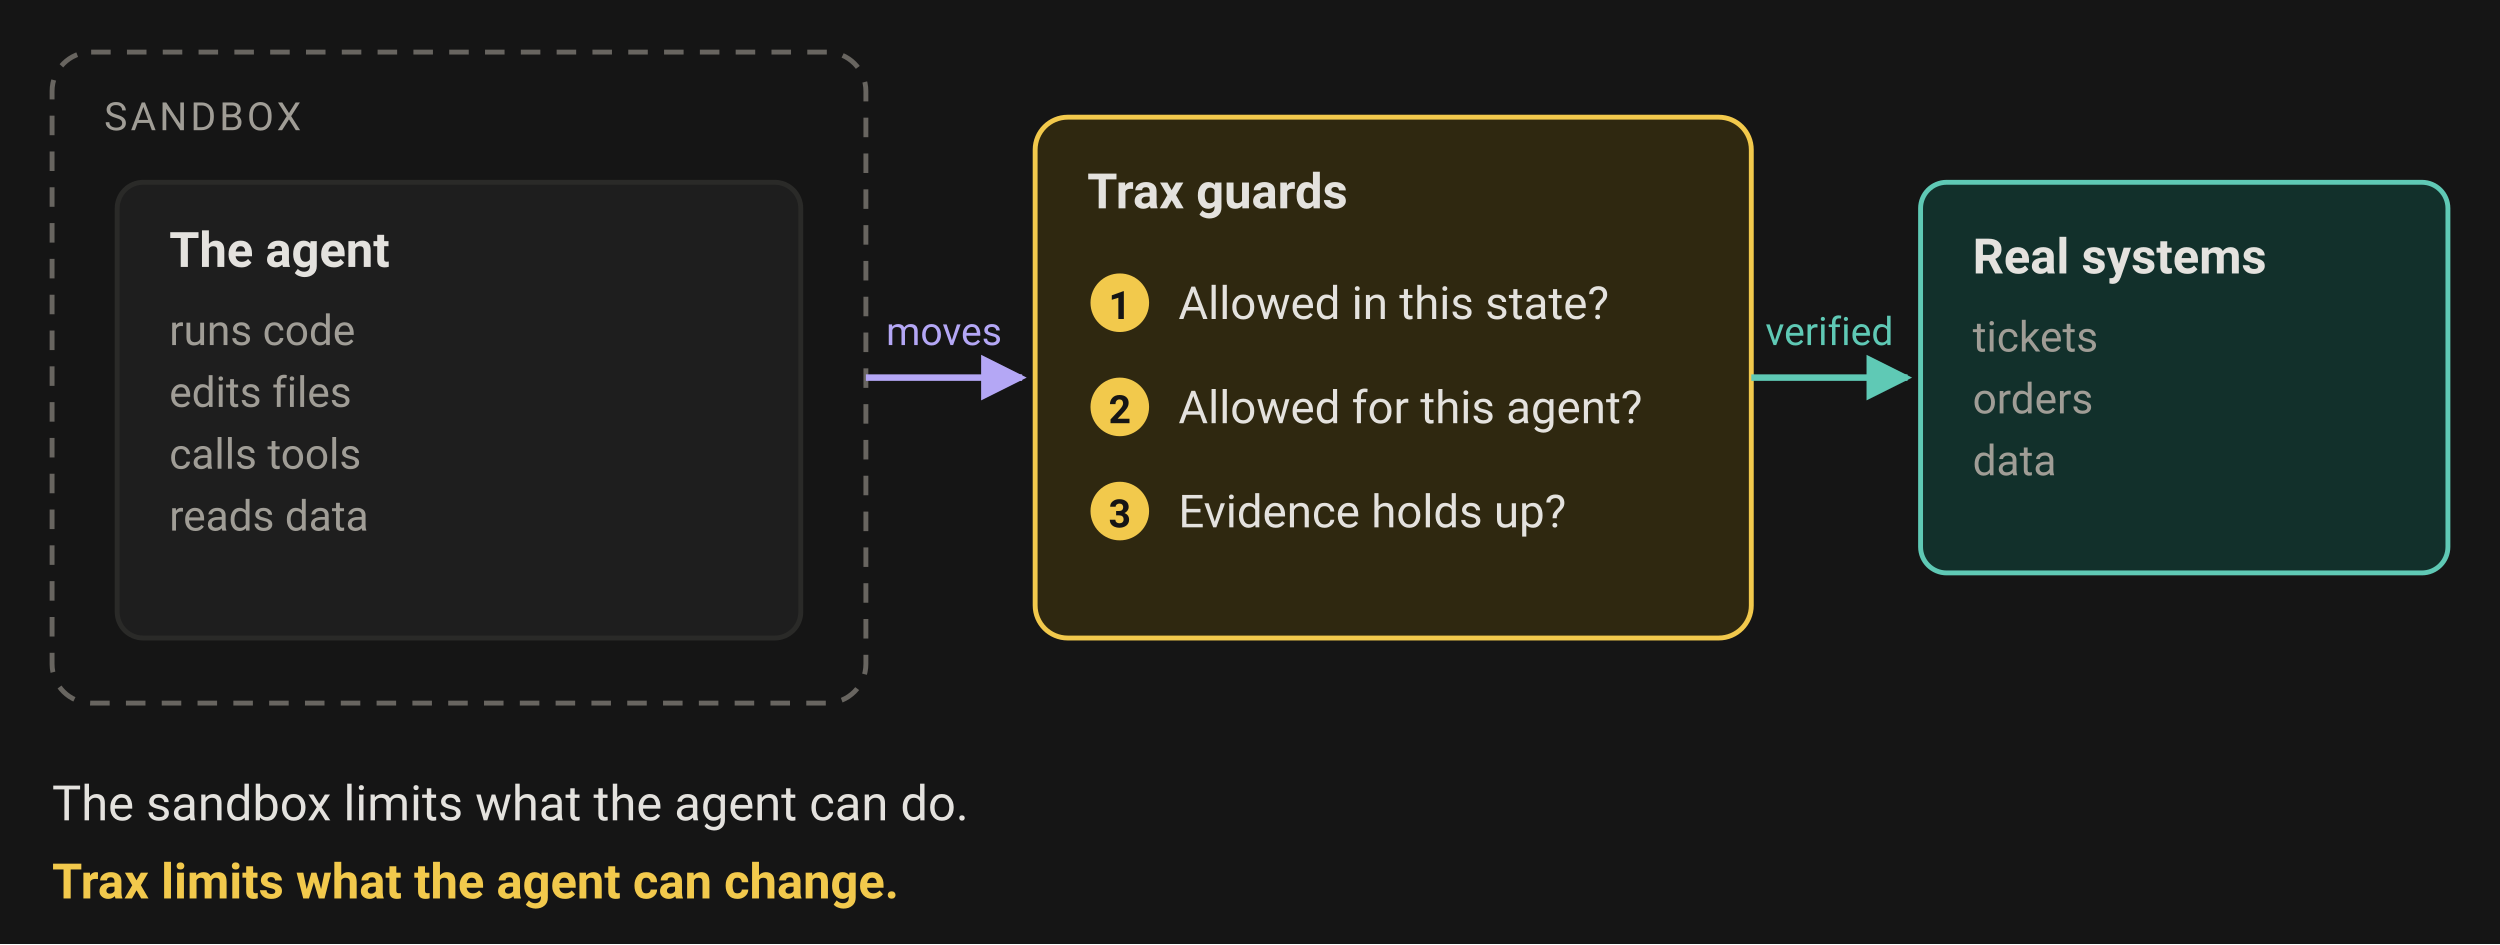
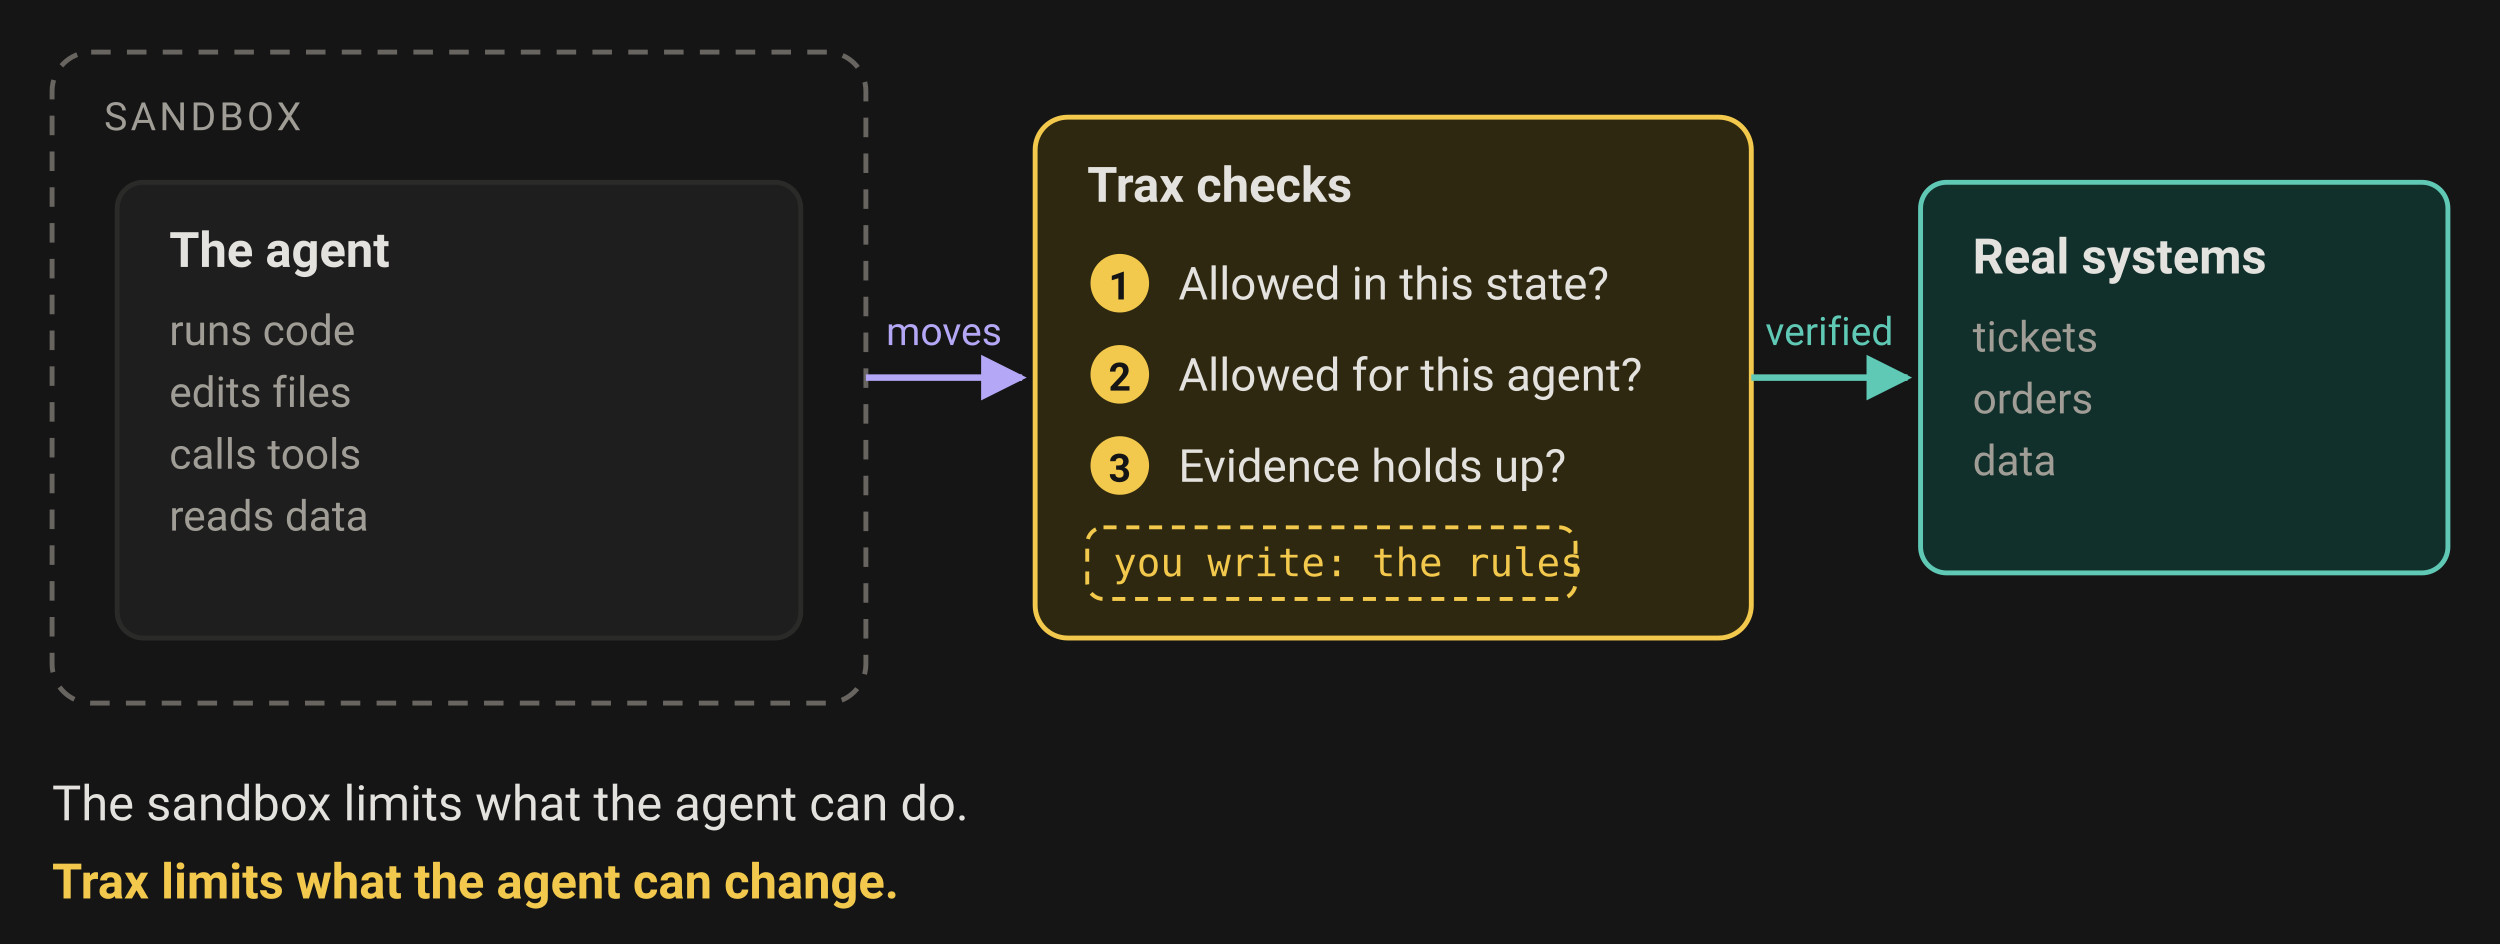
<svg xmlns="http://www.w3.org/2000/svg" viewBox="0 0 768 290" width="768" height="290" role="img" aria-labelledby="title">
  <defs>
    <marker id="ab4a7f5" viewBox="0 0 10 10" refX="9" refY="5" markerWidth="7" markerHeight="7" orient="auto-start-reverse">
      <path d="M0,0 L10,5 L0,10 z" fill="#b4a7f5" />
    </marker>
    <marker id="a5fc9b5" viewBox="0 0 10 10" refX="9" refY="5" markerWidth="7" markerHeight="7" orient="auto-start-reverse">
      <path d="M0,0 L10,5 L0,10 z" fill="#5fc9b5" />
    </marker>
  </defs>
  <rect width="768" height="290" fill="#151515" />
  <rect x="16" y="16" width="250" height="200" rx="12" fill="none" stroke="#686560" stroke-width="1.5" stroke-dasharray="6 5" />
  <text x="32" y="40" style="font-family:ui-sans-serif, system-ui, -apple-system, 'Segoe UI', Roboto, sans-serif;font-size:12px;font-weight:400;fill:#a09d96;letter-spacing:1px">SANDBOX</text>
  <rect x="36" y="56" width="210" height="140" rx="8" fill="#1e1e1e" stroke="#2a2a28" stroke-width="1.5" />
  <text x="52" y="82" style="font-family:ui-sans-serif, system-ui, -apple-system, 'Segoe UI', Roboto, sans-serif;font-size:15px;font-weight:600;fill:#e4e2de">The agent</text>
  <text x="52" y="106" style="font-family:ui-sans-serif, system-ui, -apple-system, 'Segoe UI', Roboto, sans-serif;font-size:13px;font-weight:400;fill:#a09d96">runs code</text>
  <text x="52" y="125" style="font-family:ui-sans-serif, system-ui, -apple-system, 'Segoe UI', Roboto, sans-serif;font-size:13px;font-weight:400;fill:#a09d96">edits files</text>
  <text x="52" y="144" style="font-family:ui-sans-serif, system-ui, -apple-system, 'Segoe UI', Roboto, sans-serif;font-size:13px;font-weight:400;fill:#a09d96">calls tools</text>
  <text x="52" y="163" style="font-family:ui-sans-serif, system-ui, -apple-system, 'Segoe UI', Roboto, sans-serif;font-size:13px;font-weight:400;fill:#a09d96">reads data</text>
  <path d="M266,116 L314,116" fill="none" stroke="#b4a7f5" stroke-width="2" marker-end="url(#ab4a7f5)" />
  <text x="290" y="106" text-anchor="middle" style="font-family:ui-sans-serif, system-ui, -apple-system, 'Segoe UI', Roboto, sans-serif;font-size:12px;font-weight:400;fill:#b4a7f5">moves</text>
  <rect x="318" y="36" width="220" height="160" rx="10" fill="#2f2810" stroke="#f2c94c" stroke-width="1.5" />
-   <text x="334" y="64" style="font-family:ui-sans-serif, system-ui, -apple-system, 'Segoe UI', Roboto, sans-serif;font-size:15px;font-weight:600;fill:#e4e2de">Trax guards</text>
-   <circle cx="344" cy="93" r="9" fill="#f2c94c" />
-   <text x="344" y="98" text-anchor="middle" style="font-family:ui-sans-serif, system-ui, -apple-system, 'Segoe UI', Roboto, sans-serif;font-size:12px;font-weight:600;fill:#151515">1</text>
-   <text x="362" y="98" style="font-family:ui-sans-serif, system-ui, -apple-system, 'Segoe UI', Roboto, sans-serif;font-size:14px;font-weight:400;fill:#e4e2de">Allowed in this state?</text>
-   <circle cx="344" cy="125" r="9" fill="#f2c94c" />
-   <text x="344" y="130" text-anchor="middle" style="font-family:ui-sans-serif, system-ui, -apple-system, 'Segoe UI', Roboto, sans-serif;font-size:12px;font-weight:600;fill:#151515">2</text>
-   <text x="362" y="130" style="font-family:ui-sans-serif, system-ui, -apple-system, 'Segoe UI', Roboto, sans-serif;font-size:14px;font-weight:400;fill:#e4e2de">Allowed for this agent?</text>
-   <circle cx="344" cy="157" r="9" fill="#f2c94c" />
-   <text x="344" y="162" text-anchor="middle" style="font-family:ui-sans-serif, system-ui, -apple-system, 'Segoe UI', Roboto, sans-serif;font-size:12px;font-weight:600;fill:#151515">3</text>
-   <text x="362" y="162" style="font-family:ui-sans-serif, system-ui, -apple-system, 'Segoe UI', Roboto, sans-serif;font-size:14px;font-weight:400;fill:#e4e2de">Evidence holds up?</text>
+   <text x="334" y="62" style="font-family:ui-sans-serif, system-ui, -apple-system, 'Segoe UI', Roboto, sans-serif;font-size:15px;font-weight:600;fill:#e4e2de">Trax checks</text>
+   <circle cx="344" cy="87" r="9" fill="#f2c94c" />
+   <text x="344" y="92" text-anchor="middle" style="font-family:ui-sans-serif, system-ui, -apple-system, 'Segoe UI', Roboto, sans-serif;font-size:12px;font-weight:600;fill:#151515">1</text>
+   <text x="362" y="92" style="font-family:ui-sans-serif, system-ui, -apple-system, 'Segoe UI', Roboto, sans-serif;font-size:14px;font-weight:400;fill:#e4e2de">Allowed in this state?</text>
+   <circle cx="344" cy="115" r="9" fill="#f2c94c" />
+   <text x="344" y="120" text-anchor="middle" style="font-family:ui-sans-serif, system-ui, -apple-system, 'Segoe UI', Roboto, sans-serif;font-size:12px;font-weight:600;fill:#151515">2</text>
+   <text x="362" y="120" style="font-family:ui-sans-serif, system-ui, -apple-system, 'Segoe UI', Roboto, sans-serif;font-size:14px;font-weight:400;fill:#e4e2de">Allowed for this agent?</text>
+   <circle cx="344" cy="143" r="9" fill="#f2c94c" />
+   <text x="344" y="148" text-anchor="middle" style="font-family:ui-sans-serif, system-ui, -apple-system, 'Segoe UI', Roboto, sans-serif;font-size:12px;font-weight:600;fill:#151515">3</text>
+   <text x="362" y="148" style="font-family:ui-sans-serif, system-ui, -apple-system, 'Segoe UI', Roboto, sans-serif;font-size:14px;font-weight:400;fill:#e4e2de">Evidence holds up?</text>
+   <rect x="334" y="162" width="150.0" height="22" rx="5" fill="#2f2810" stroke="#f2c94c" stroke-width="1.2" stroke-dasharray="4 3" />
+   <text x="342" y="177" style="font-family:ui-monospace, SFMono-Regular, Menlo, Consolas, monospace;font-size:12px;font-weight:400;fill:#f2c94c">you write: the rules</text>
  <path d="M538,116 L586,116" fill="none" stroke="#5fc9b5" stroke-width="2" marker-end="url(#a5fc9b5)" />
  <text x="562" y="106" text-anchor="middle" style="font-family:ui-sans-serif, system-ui, -apple-system, 'Segoe UI', Roboto, sans-serif;font-size:12px;font-weight:400;fill:#5fc9b5">verified</text>
  <rect x="590" y="56" width="162" height="120" rx="8" fill="#12302b" stroke="#5fc9b5" stroke-width="1.5" />
  <text x="606" y="84" style="font-family:ui-sans-serif, system-ui, -apple-system, 'Segoe UI', Roboto, sans-serif;font-size:15px;font-weight:600;fill:#e4e2de">Real systems</text>
  <text x="606" y="108" style="font-family:ui-sans-serif, system-ui, -apple-system, 'Segoe UI', Roboto, sans-serif;font-size:13px;font-weight:400;fill:#a09d96">tickets</text>
  <text x="606" y="127" style="font-family:ui-sans-serif, system-ui, -apple-system, 'Segoe UI', Roboto, sans-serif;font-size:13px;font-weight:400;fill:#a09d96">orders</text>
  <text x="606" y="146" style="font-family:ui-sans-serif, system-ui, -apple-system, 'Segoe UI', Roboto, sans-serif;font-size:13px;font-weight:400;fill:#a09d96">data</text>
  <text x="16" y="252" style="font-family:ui-sans-serif, system-ui, -apple-system, 'Segoe UI', Roboto, sans-serif;font-size:15px;font-weight:400;fill:#e4e2de">The sandbox limits what the agent can do.</text>
  <text x="16" y="276" style="font-family:ui-sans-serif, system-ui, -apple-system, 'Segoe UI', Roboto, sans-serif;font-size:15px;font-weight:600;fill:#f2c94c">Trax limits what the agent can change.</text>
</svg>
